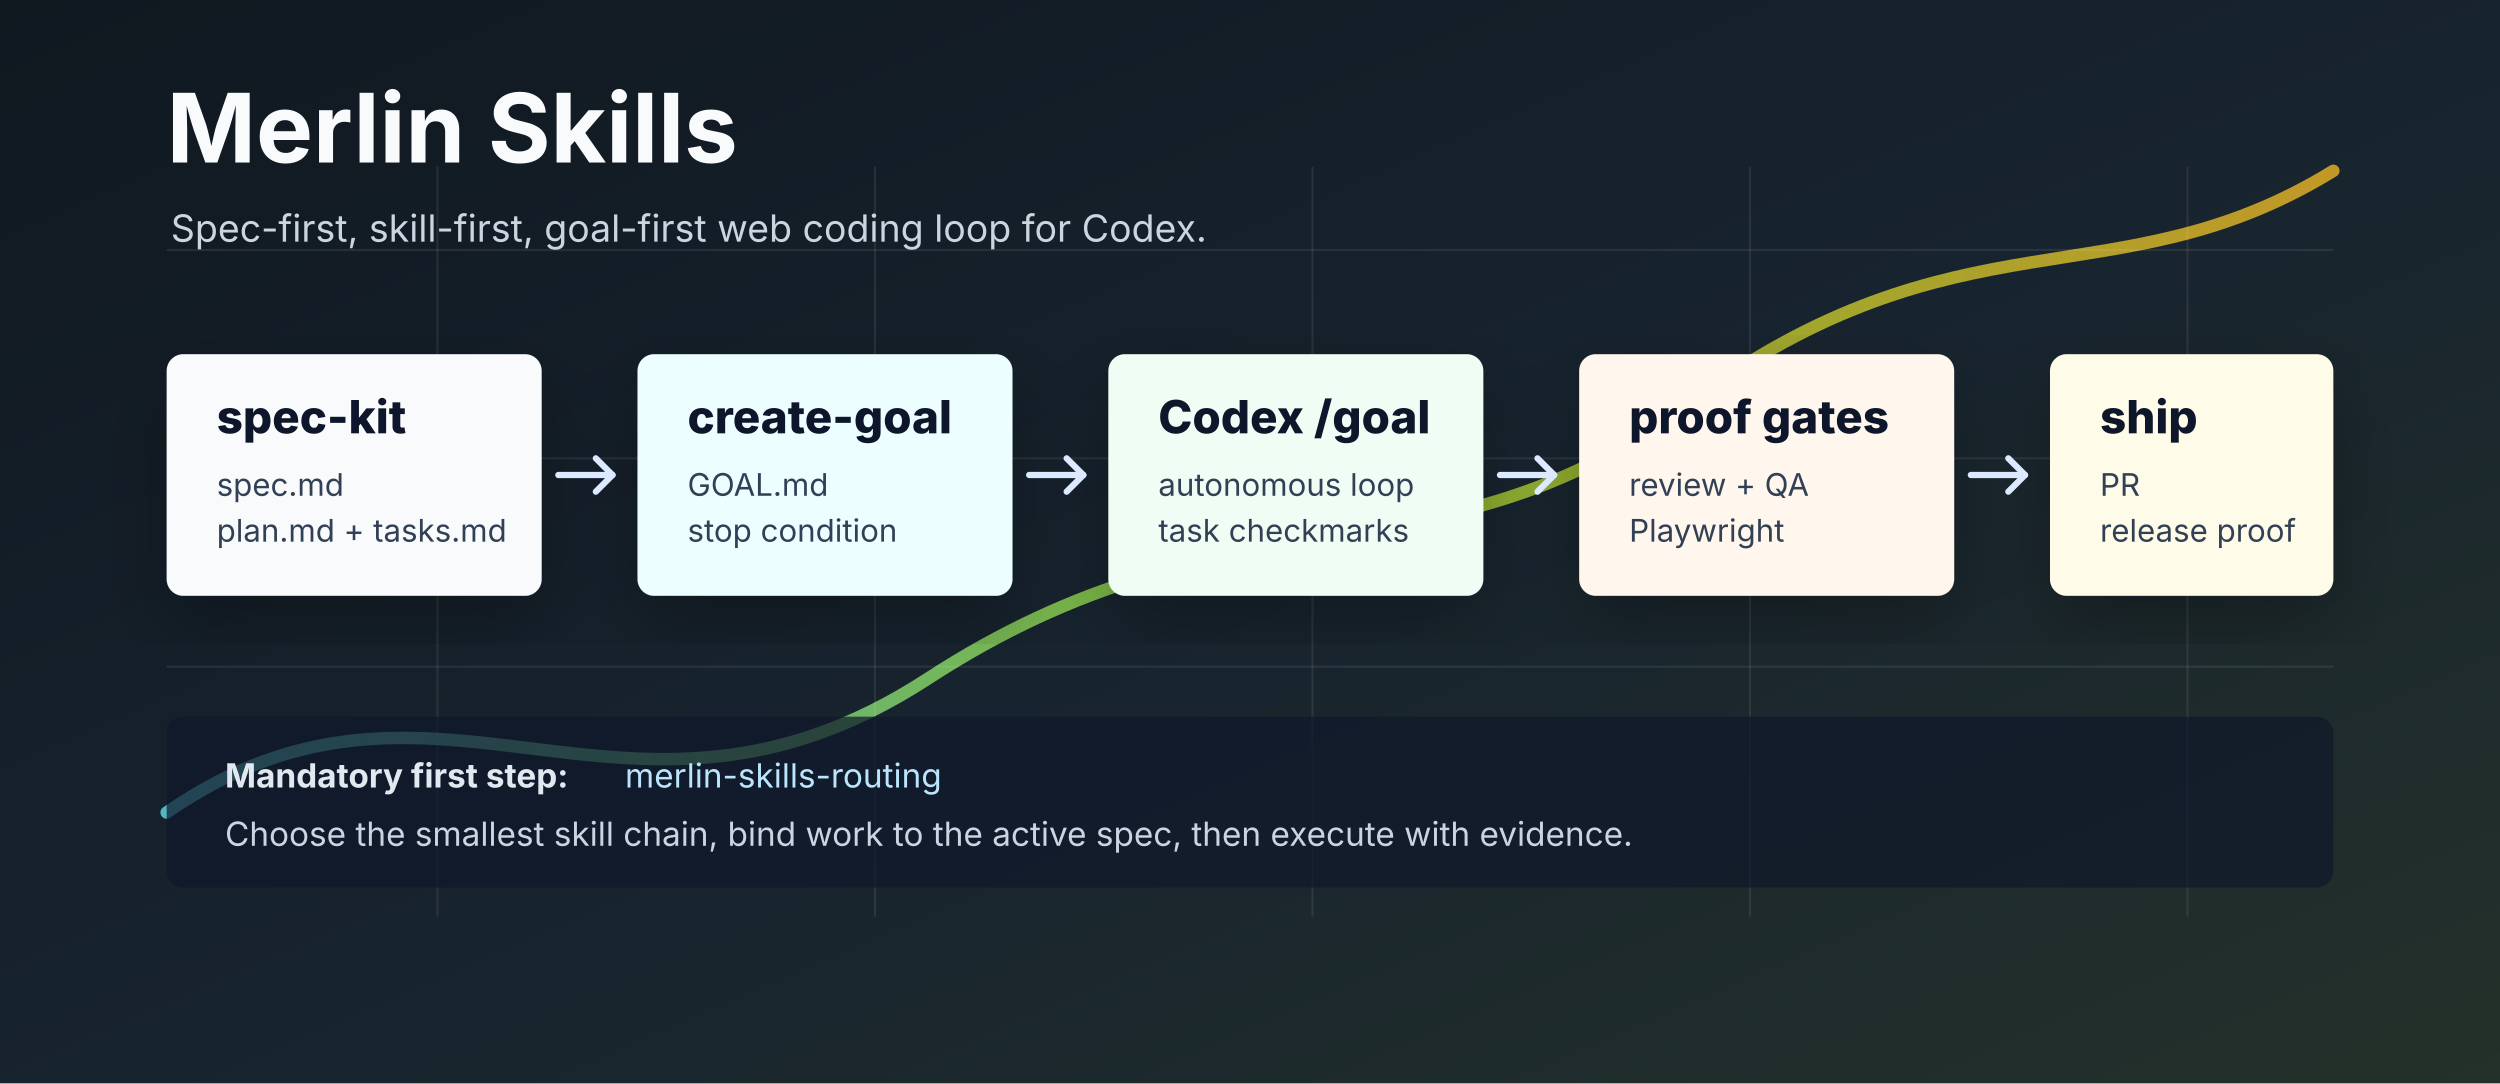
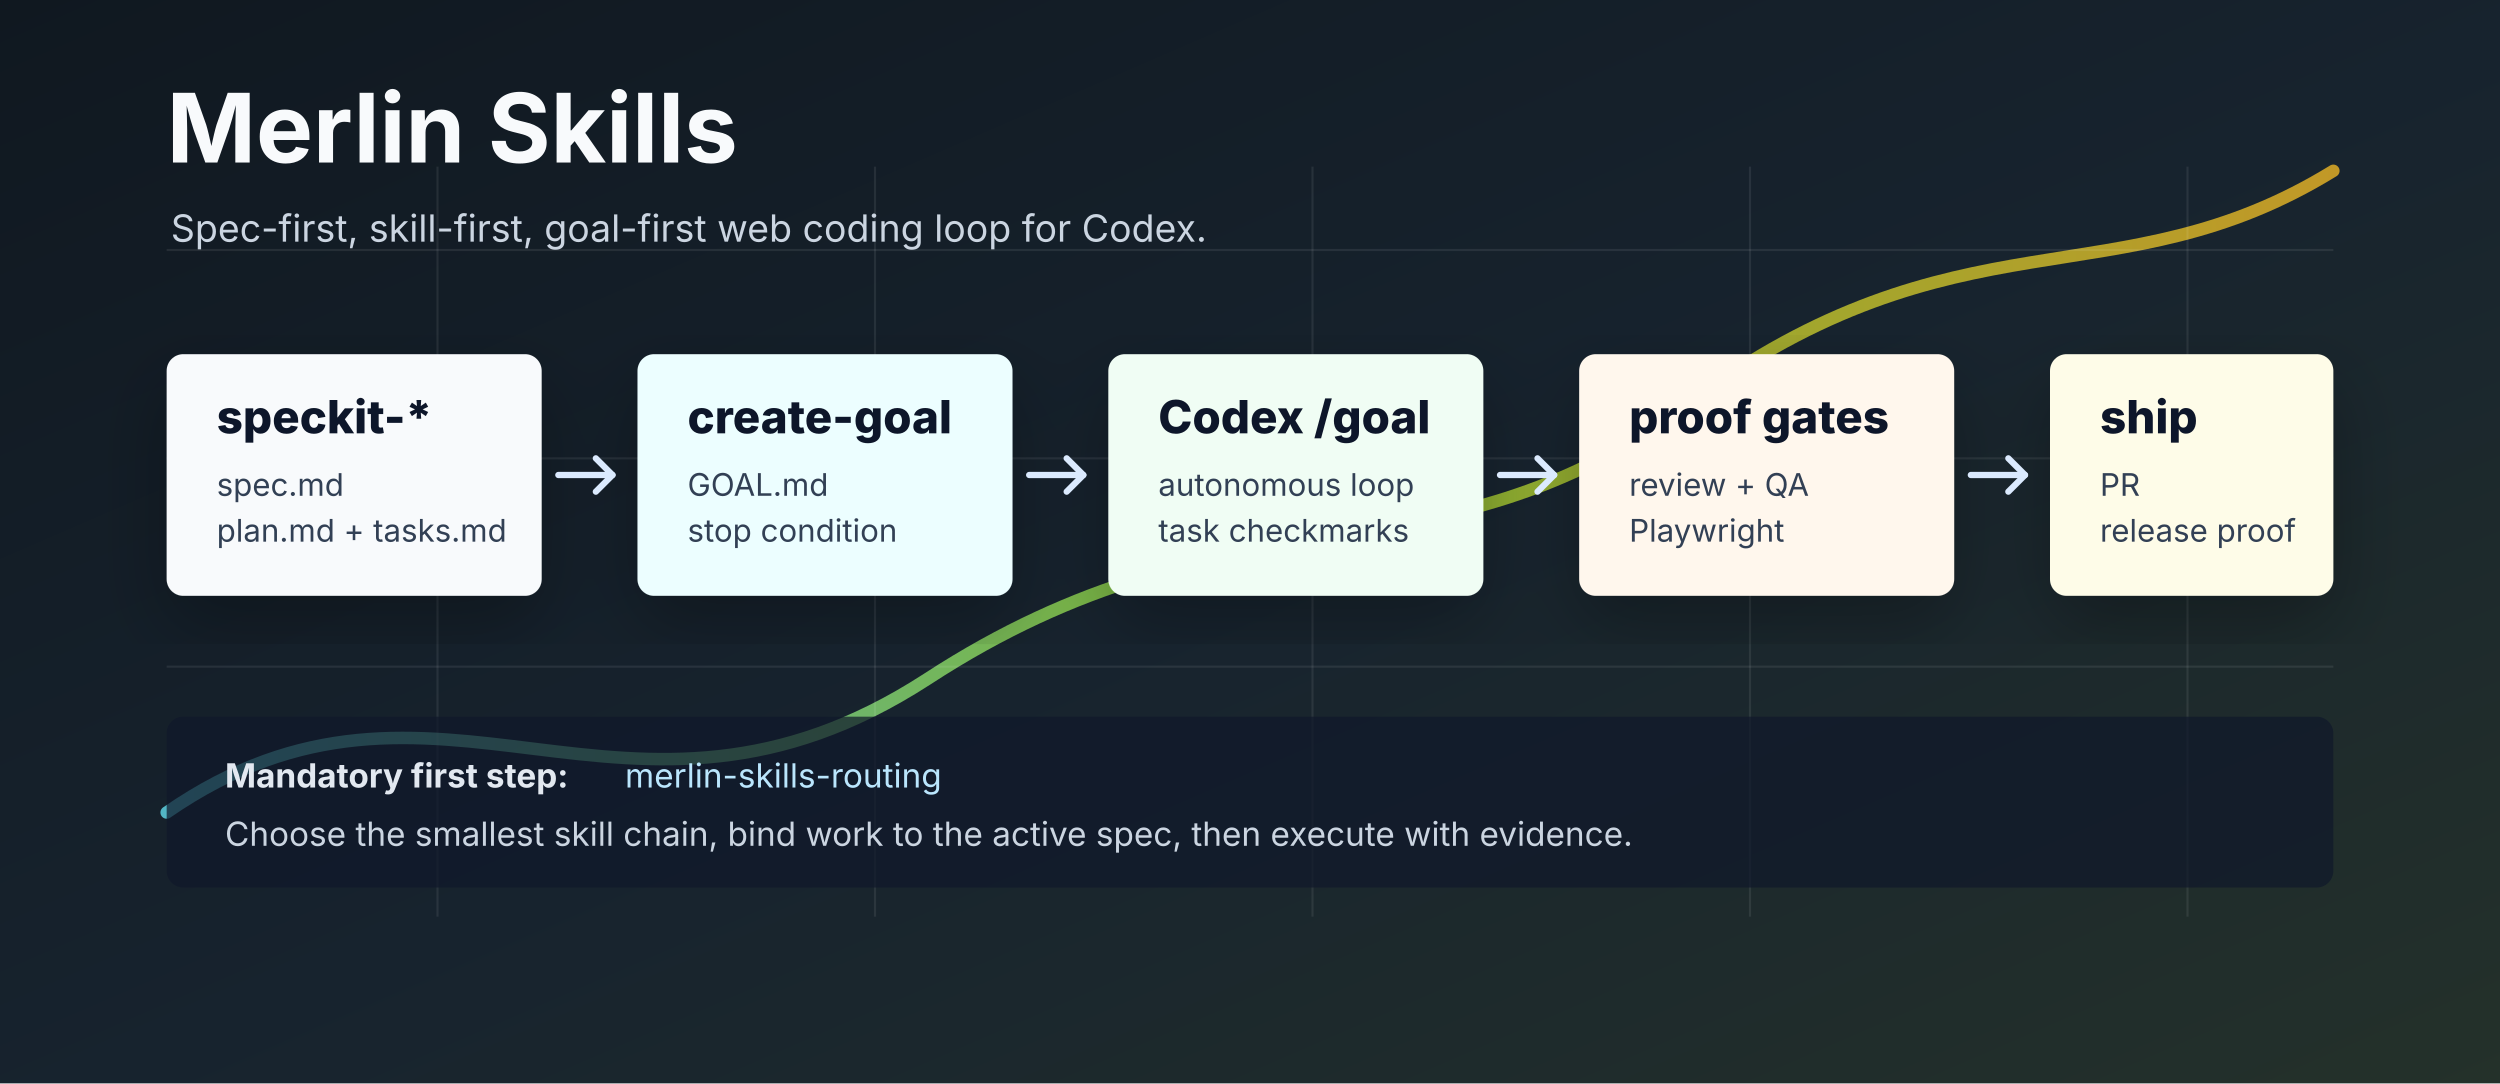
<svg xmlns="http://www.w3.org/2000/svg" viewBox="0 0 1200 520" role="img" aria-labelledby="title desc">
  <defs>
    <linearGradient id="bg" x1="0" y1="0" x2="1" y2="1">
      <stop offset="0" stop-color="#101820" />
      <stop offset="0.52" stop-color="#17232e" />
      <stop offset="1" stop-color="#24312a" />
    </linearGradient>
    <linearGradient id="accent" x1="0" y1="0" x2="1" y2="0">
      <stop offset="0" stop-color="#67e8f9" />
      <stop offset="0.5" stop-color="#a3e635" />
      <stop offset="1" stop-color="#fbbf24" />
    </linearGradient>
    <filter id="shadow" x="-20%" y="-20%" width="140%" height="140%">
      <feDropShadow dx="0" dy="14" stdDeviation="18" flood-color="#000" flood-opacity="0.28" />
    </filter>
  </defs>
  <rect width="1200" height="520" fill="url(#bg)" />
  <path d="M80 390 C210 300 300 420 445 326 C592 230 690 284 810 194 C940 98 1016 146 1120 82" fill="none" stroke="url(#accent)" stroke-width="6" stroke-linecap="round" opacity="0.75" />
  <g fill="none" stroke="#ffffff" stroke-opacity="0.08" stroke-width="1">
    <path d="M80 120 H1120" />
    <path d="M80 220 H1120" />
    <path d="M80 320 H1120" />
    <path d="M210 80 V440" />
    <path d="M420 80 V440" />
    <path d="M630 80 V440" />
    <path d="M840 80 V440" />
    <path d="M1050 80 V440" />
  </g>
  <text x="80" y="78" fill="#f8fafc" font-family="Inter, ui-sans-serif, system-ui, -apple-system, BlinkMacSystemFont, Segoe UI, sans-serif" font-size="46" font-weight="740" letter-spacing="0">Merlin Skills</text>
  <text x="82" y="116" fill="#cbd5e1" font-family="Inter, ui-sans-serif, system-ui, sans-serif" font-size="18">Spec-first, skill-first, goal-first web coding loop for Codex.</text>
  <g filter="url(#shadow)" font-family="Inter, ui-sans-serif, system-ui, sans-serif">
    <g transform="translate(80 170)">
      <rect width="180" height="116" rx="8" fill="#f8fafc" />
-       <text x="24" y="38" fill="#0f172a" font-size="22" font-weight="760">spec-kit</text>
+       <text x="24" y="38" fill="#0f172a" font-size="22" font-weight="760">speckit-*</text>
      <text x="24" y="68" fill="#334155" font-size="15">spec.md</text>
      <text x="24" y="90" fill="#334155" font-size="15">plan.md + tasks.md</text>
    </g>
    <g transform="translate(306 170)">
      <rect width="180" height="116" rx="8" fill="#ecfeff" />
      <text x="24" y="38" fill="#0f172a" font-size="22" font-weight="760">create-goal</text>
      <text x="24" y="68" fill="#334155" font-size="15">GOAL.md</text>
      <text x="24" y="90" fill="#334155" font-size="15">stop condition</text>
    </g>
    <g transform="translate(532 170)">
      <rect width="180" height="116" rx="8" fill="#f0fdf4" />
      <text x="24" y="38" fill="#0f172a" font-size="22" font-weight="760">Codex /goal</text>
      <text x="24" y="68" fill="#334155" font-size="15">autonomous loop</text>
      <text x="24" y="90" fill="#334155" font-size="15">task checkmarks</text>
    </g>
    <g transform="translate(758 170)">
      <rect width="180" height="116" rx="8" fill="#fff7ed" />
      <text x="24" y="38" fill="#0f172a" font-size="22" font-weight="760">proof gates</text>
      <text x="24" y="68" fill="#334155" font-size="15">review + QA</text>
      <text x="24" y="90" fill="#334155" font-size="15">Playwright</text>
    </g>
    <g transform="translate(984 170)">
      <rect width="136" height="116" rx="8" fill="#fefce8" />
      <text x="24" y="38" fill="#0f172a" font-size="22" font-weight="760">ship</text>
      <text x="24" y="68" fill="#334155" font-size="15">PR</text>
      <text x="24" y="90" fill="#334155" font-size="15">release proof</text>
    </g>
  </g>
  <g fill="none" stroke="#dbeafe" stroke-width="3" stroke-linecap="round" stroke-linejoin="round">
    <path d="M268 228 H294" />
    <path d="M286 220 L294 228 L286 236" />
    <path d="M494 228 H520" />
    <path d="M512 220 L520 228 L512 236" />
    <path d="M720 228 H746" />
    <path d="M738 220 L746 228 L738 236" />
    <path d="M946 228 H972" />
    <path d="M964 220 L972 228 L964 236" />
  </g>
  <g font-family="Inter, ui-sans-serif, system-ui, sans-serif" font-size="16">
    <rect x="80" y="344" width="1040" height="82" rx="8" fill="#0f172a" opacity="0.72" />
    <text x="108" y="378" fill="#e2e8f0" font-weight="700">Mandatory first step:</text>
    <text x="300" y="378" fill="#bae6fd">merlin-skills-routing</text>
    <text x="108" y="406" fill="#cbd5e1">Choose the smallest skill chain, bind work to the active spec, then execute with evidence.</text>
  </g>
</svg>
